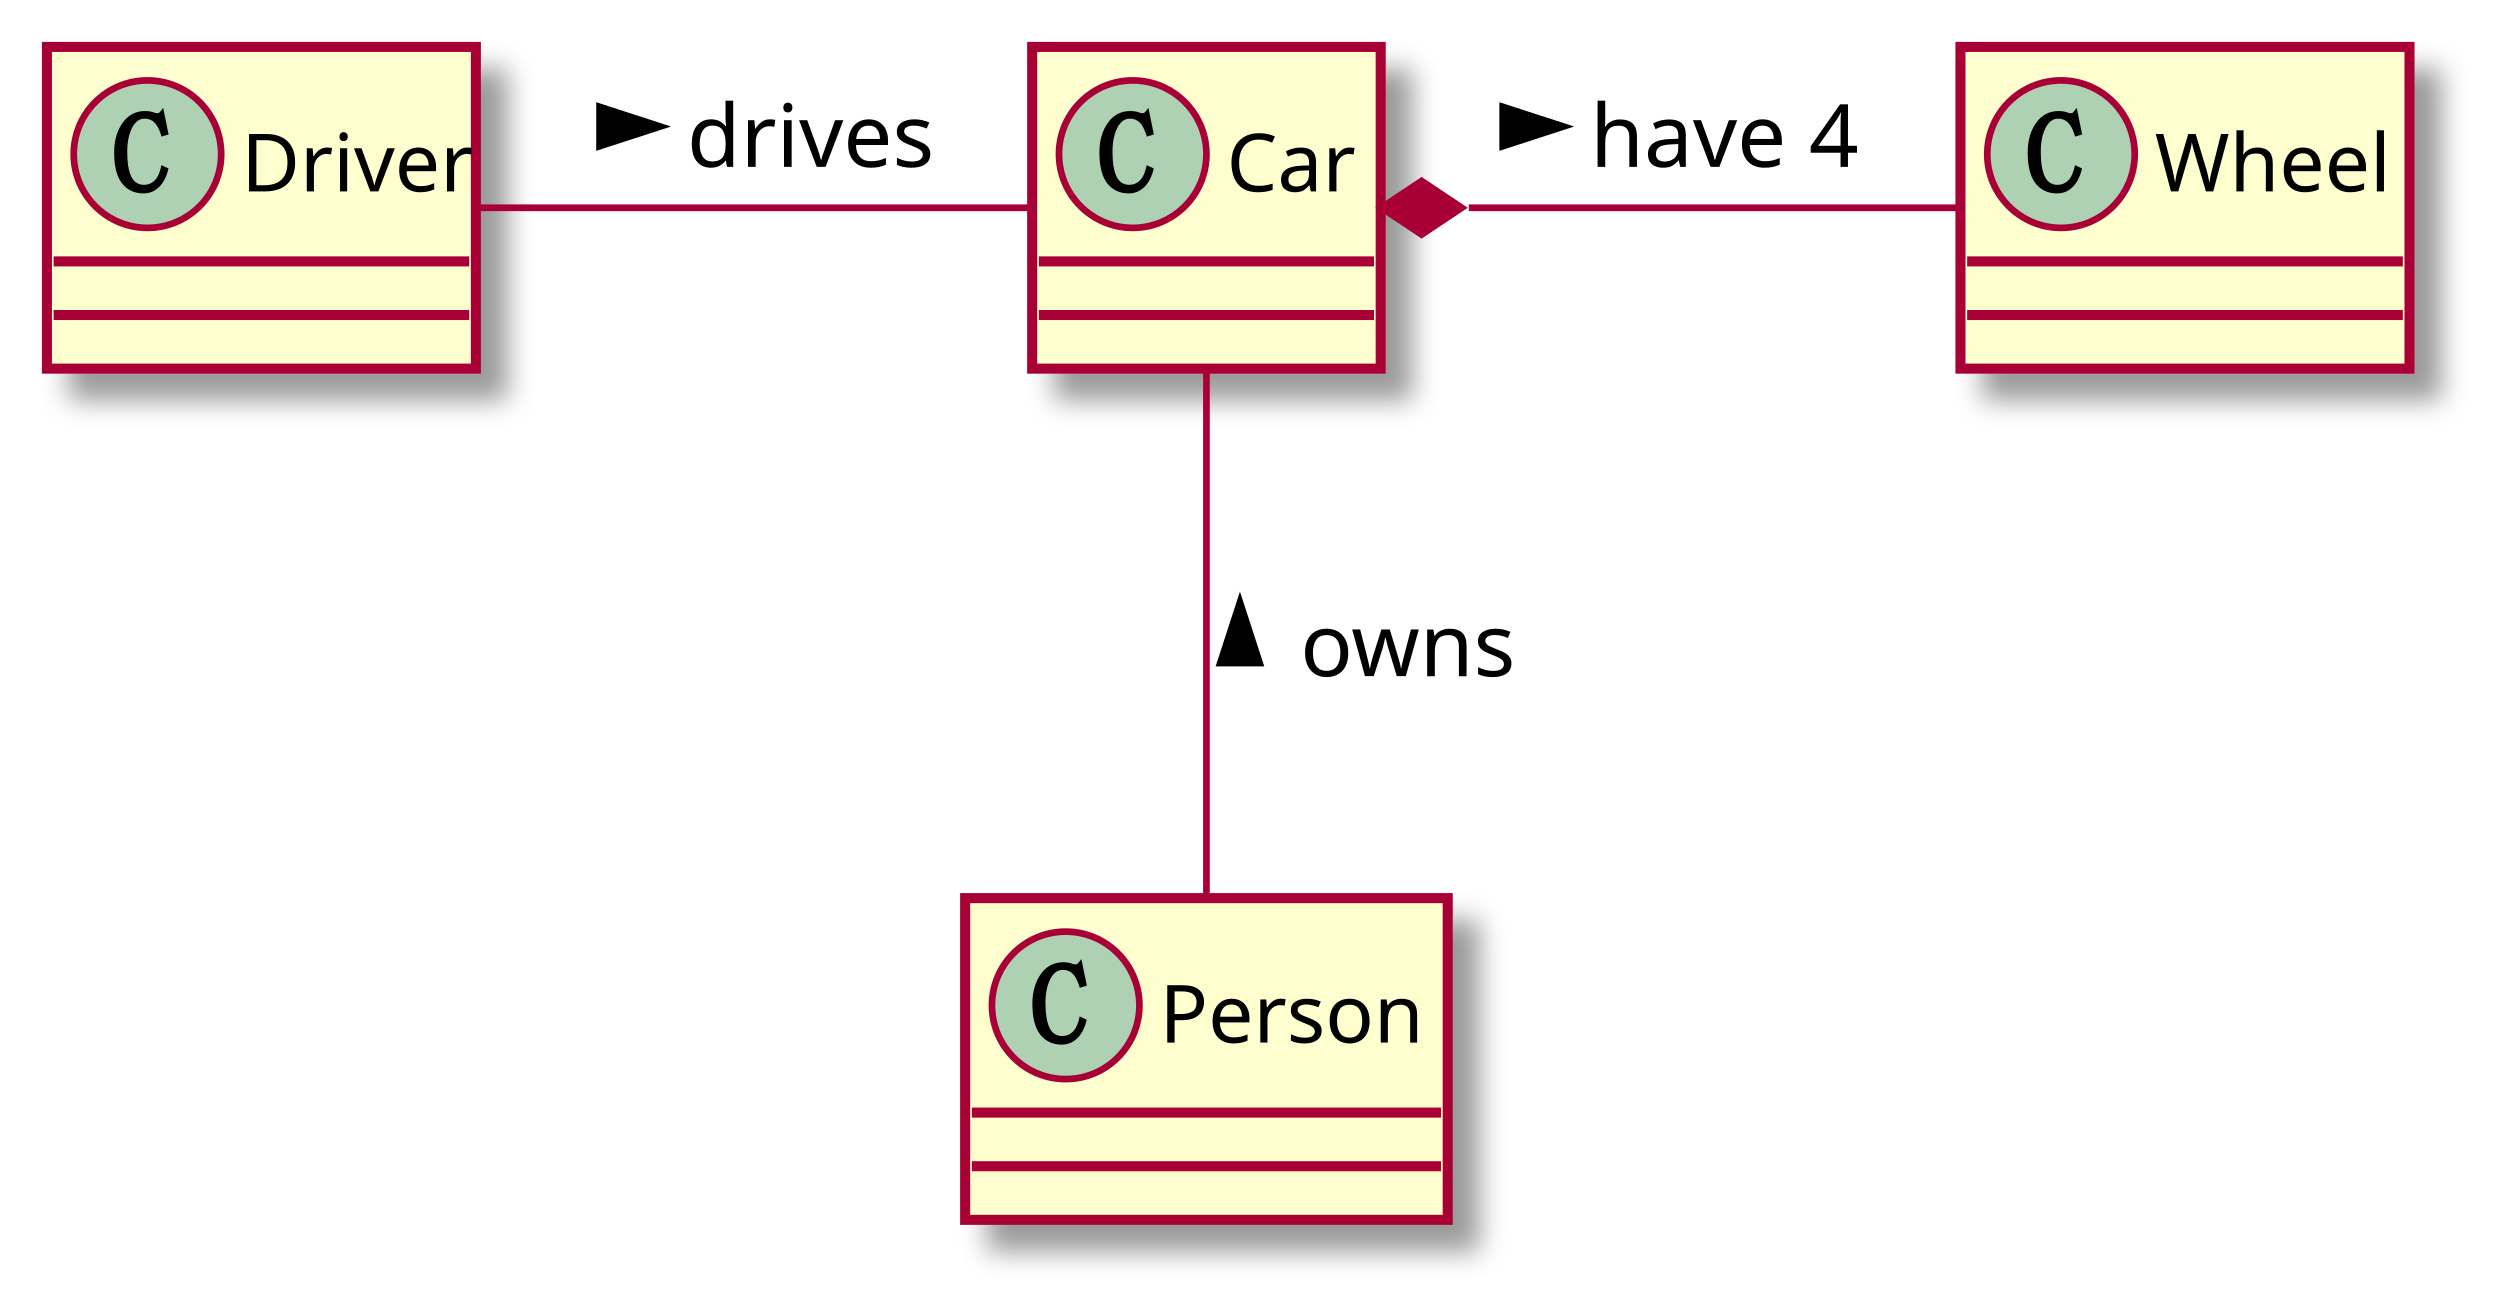
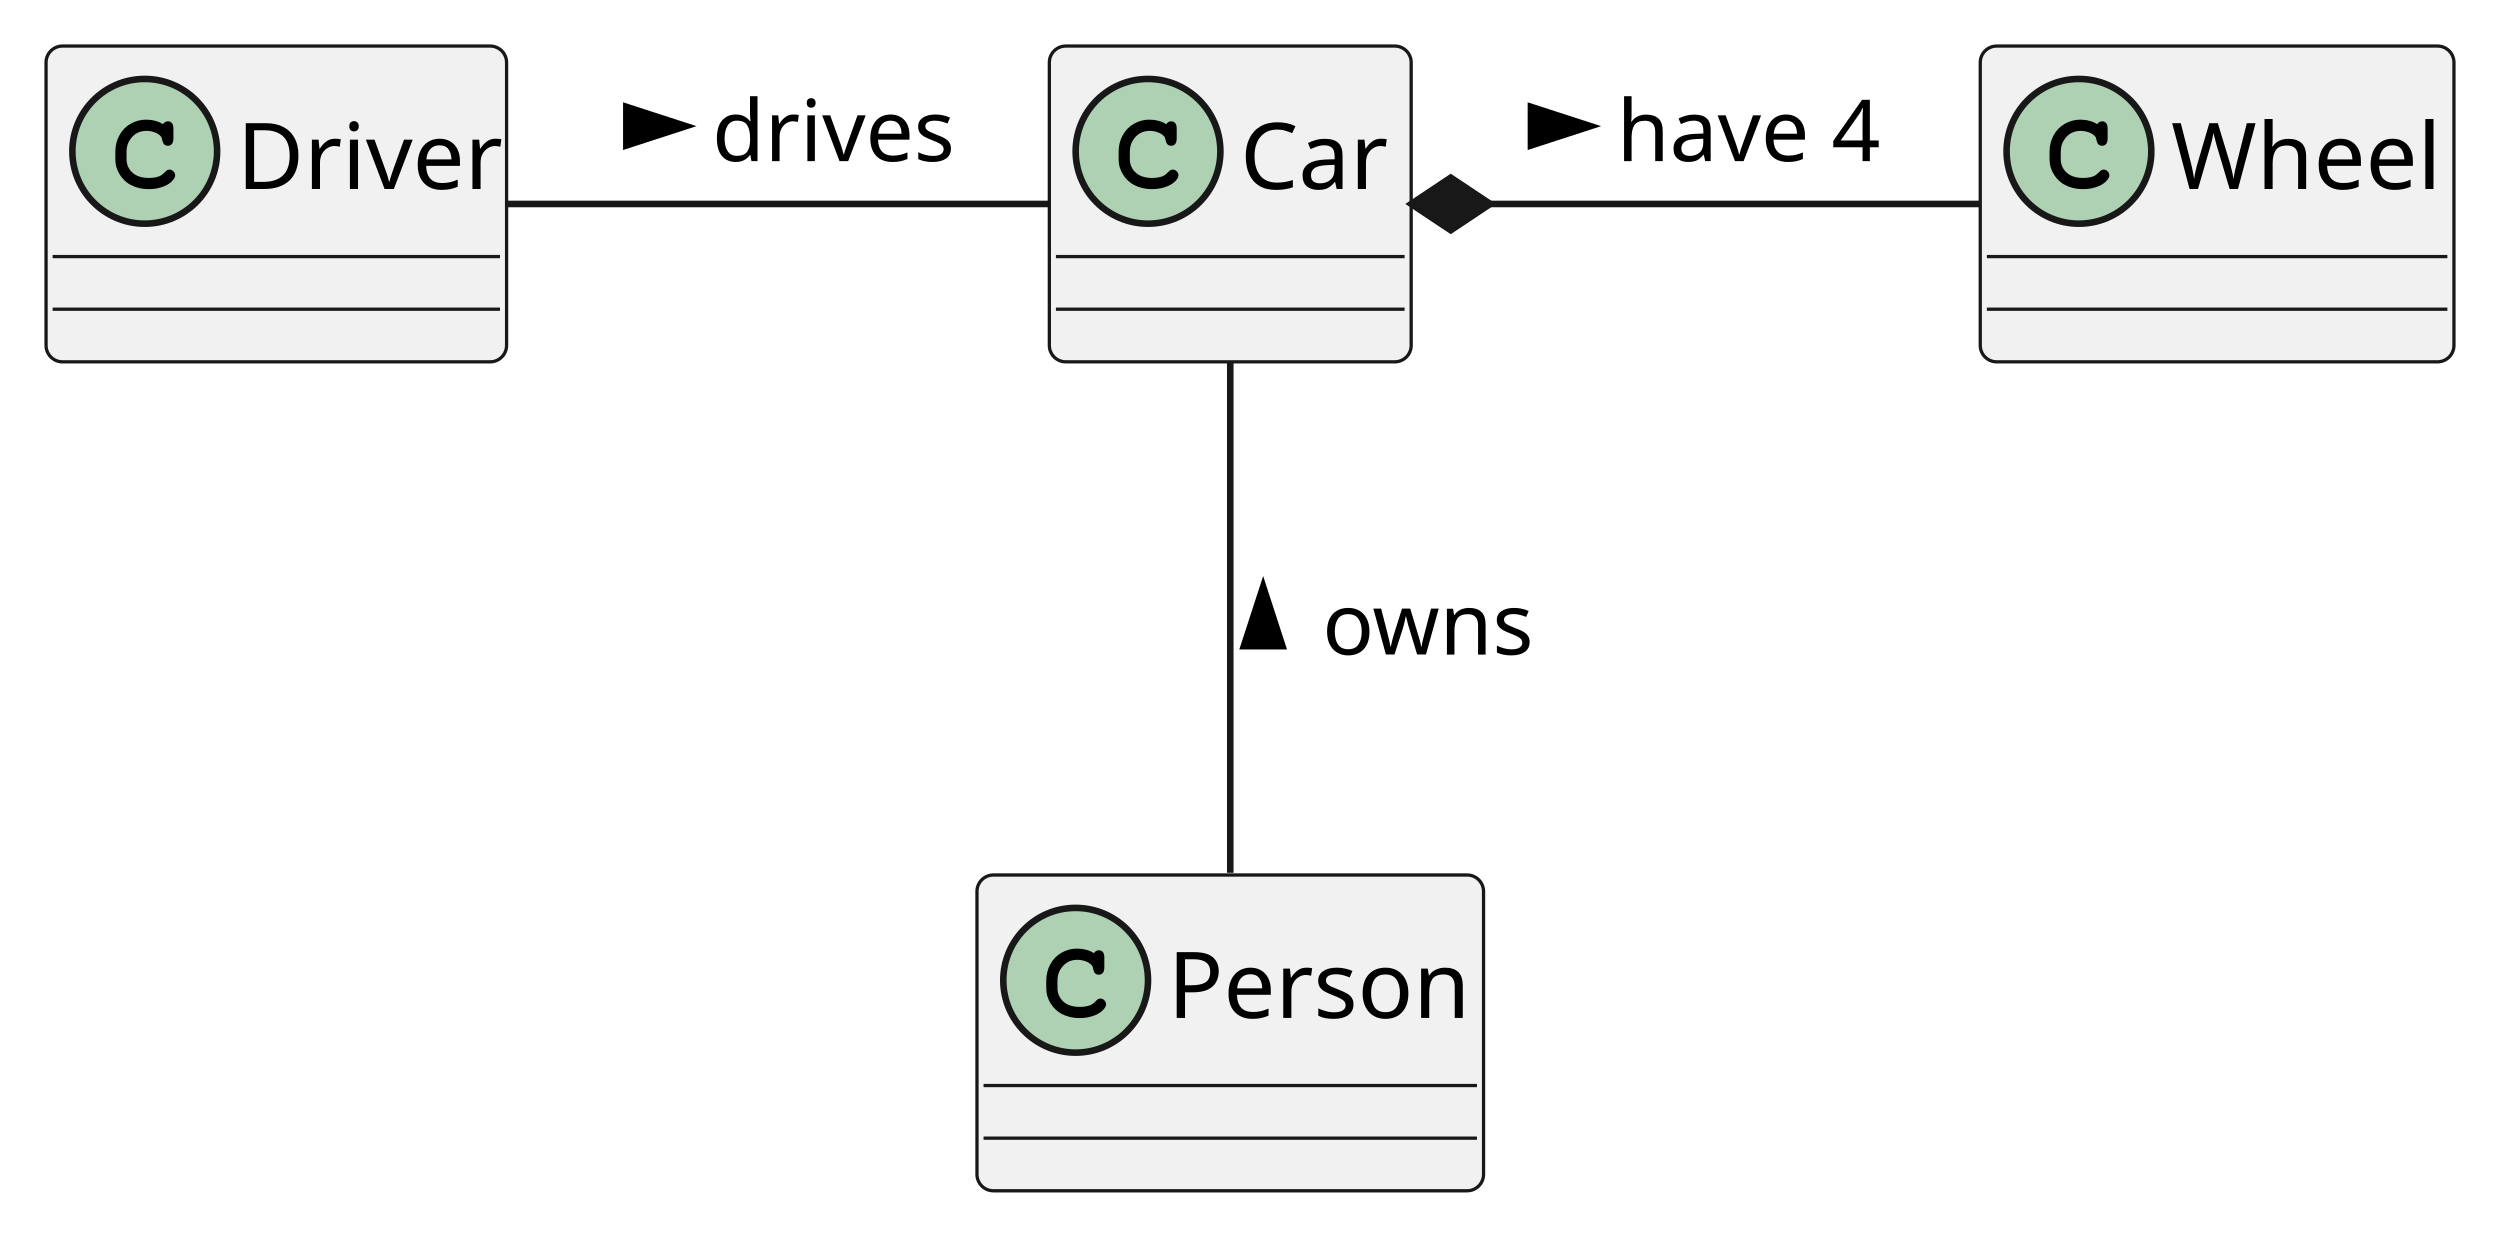
- <svg xmlns="http://www.w3.org/2000/svg" contentScriptType="application/ecmascript" contentStyleType="text/css" height="196px" preserveAspectRatio="none" style="width:373px;height:196px;background:#FFFFFF;" version="1.1" viewBox="0 0 373 196" width="373px" zoomAndPan="magnify">
-   <defs>
-     <filter height="300%" id="fqrbzfvpp5bvq" width="300%" x="-1" y="-1">
-       <feGaussianBlur result="blurOut" stdDeviation="2.0" />
-       <feColorMatrix in="blurOut" result="blurOut2" type="matrix" values="0 0 0 0 0 0 0 0 0 0 0 0 0 0 0 0 0 0 .4 0" />
-       <feOffset dx="4.0" dy="4.0" in="blurOut2" result="blurOut3" />
-       <feBlend in="SourceGraphic" in2="blurOut3" mode="normal" />
-     </filter>
-   </defs>
+ <svg xmlns="http://www.w3.org/2000/svg" contentStyleType="text/css" height="188px" preserveAspectRatio="none" style="width:380px;height:188px;background:#FFFFFF;" version="1.1" viewBox="0 0 380 188" width="380px" zoomAndPan="magnify">
+   <defs />
  <g>
-     <rect codeLine="1" fill="#FEFECE" filter="url(#fqrbzfvpp5bvq)" height="48" id="Car" style="stroke:#A80036;stroke-width:1.5;" width="52" x="154" y="7" />
-     <ellipse cx="169" cy="23" fill="#ADD1B2" rx="11" ry="11" style="stroke:#A80036;stroke-width:1.0;" />
-     <path d="M168.422,28.859 Q166.391,28.859 165.203,27.359 Q164.031,25.859 164.031,22.75 Q164.031,20.109 165.281,18.344 Q166.531,16.562 168.688,16.562 Q169.203,16.562 169.734,16.703 Q170.172,16.891 170.422,16.891 Q170.609,16.891 170.703,16.859 Q170.797,16.812 171.344,16.094 L172.156,20.062 L171.109,20.375 Q170.656,18.875 170.062,18.297 Q169.484,17.703 168.562,17.703 Q167.391,17.703 166.688,19.109 Q165.984,20.5 165.984,22.672 Q165.984,25.062 166.578,26.328 Q167.188,27.578 168.5,27.578 Q169.422,27.578 170.094,26.906 Q170.766,26.219 171.094,24.641 L172.141,25.141 Q171.734,26.906 170.75,27.891 Q169.766,28.859 168.422,28.859 Z " fill="#000000" />
-     <text fill="#000000" font-family="sans-serif" font-size="12" lengthAdjust="spacing" textLength="20" x="183" y="28.558">Car</text>
-     <line style="stroke:#A80036;stroke-width:1.5;" x1="155" x2="205" y1="39" y2="39" />
-     <line style="stroke:#A80036;stroke-width:1.5;" x1="155" x2="205" y1="47" y2="47" />
-     <rect fill="#FEFECE" filter="url(#fqrbzfvpp5bvq)" height="48" id="Driver" style="stroke:#A80036;stroke-width:1.5;" width="64" x="7" y="7" />
-     <ellipse cx="22" cy="23" fill="#ADD1B2" rx="11" ry="11" style="stroke:#A80036;stroke-width:1.0;" />
-     <path d="M21.422,28.859 Q19.391,28.859 18.203,27.359 Q17.031,25.859 17.031,22.75 Q17.031,20.109 18.281,18.344 Q19.531,16.562 21.688,16.562 Q22.203,16.562 22.734,16.703 Q23.172,16.891 23.422,16.891 Q23.609,16.891 23.703,16.859 Q23.797,16.812 24.344,16.094 L25.156,20.062 L24.109,20.375 Q23.656,18.875 23.062,18.297 Q22.484,17.703 21.562,17.703 Q20.391,17.703 19.688,19.109 Q18.984,20.5 18.984,22.672 Q18.984,25.062 19.578,26.328 Q20.188,27.578 21.5,27.578 Q22.422,27.578 23.094,26.906 Q23.766,26.219 24.094,24.641 L25.141,25.141 Q24.734,26.906 23.75,27.891 Q22.766,28.859 21.422,28.859 Z " fill="#000000" />
-     <text fill="#000000" font-family="sans-serif" font-size="12" lengthAdjust="spacing" textLength="32" x="36" y="28.558">Driver</text>
-     <line style="stroke:#A80036;stroke-width:1.5;" x1="8" x2="70" y1="39" y2="39" />
-     <line style="stroke:#A80036;stroke-width:1.5;" x1="8" x2="70" y1="47" y2="47" />
-     <rect fill="#FEFECE" filter="url(#fqrbzfvpp5bvq)" height="48" id="Wheel" style="stroke:#A80036;stroke-width:1.5;" width="67" x="292.5" y="7" />
-     <ellipse cx="307.5" cy="23" fill="#ADD1B2" rx="11" ry="11" style="stroke:#A80036;stroke-width:1.0;" />
-     <path d="M306.922,28.859 Q304.891,28.859 303.703,27.359 Q302.531,25.859 302.531,22.75 Q302.531,20.109 303.781,18.344 Q305.031,16.562 307.188,16.562 Q307.703,16.562 308.234,16.703 Q308.672,16.891 308.922,16.891 Q309.109,16.891 309.203,16.859 Q309.297,16.812 309.844,16.094 L310.656,20.062 L309.609,20.375 Q309.156,18.875 308.562,18.297 Q307.984,17.703 307.062,17.703 Q305.891,17.703 305.188,19.109 Q304.484,20.5 304.484,22.672 Q304.484,25.062 305.078,26.328 Q305.688,27.578 307,27.578 Q307.922,27.578 308.594,26.906 Q309.266,26.219 309.594,24.641 L310.641,25.141 Q310.234,26.906 309.25,27.891 Q308.266,28.859 306.922,28.859 Z " fill="#000000" />
-     <text fill="#000000" font-family="sans-serif" font-size="12" lengthAdjust="spacing" textLength="35" x="321.5" y="28.558">Wheel</text>
-     <line style="stroke:#A80036;stroke-width:1.5;" x1="293.5" x2="358.5" y1="39" y2="39" />
-     <line style="stroke:#A80036;stroke-width:1.5;" x1="293.5" x2="358.5" y1="47" y2="47" />
-     <rect fill="#FEFECE" filter="url(#fqrbzfvpp5bvq)" height="48" id="Person" style="stroke:#A80036;stroke-width:1.5;" width="72" x="144" y="134" />
-     <ellipse cx="159" cy="150" fill="#ADD1B2" rx="11" ry="11" style="stroke:#A80036;stroke-width:1.0;" />
-     <path d="M158.422,155.859 Q156.391,155.859 155.203,154.359 Q154.031,152.859 154.031,149.75 Q154.031,147.109 155.281,145.344 Q156.531,143.562 158.688,143.562 Q159.203,143.562 159.734,143.703 Q160.172,143.891 160.422,143.891 Q160.609,143.891 160.703,143.859 Q160.797,143.812 161.344,143.094 L162.156,147.062 L161.109,147.375 Q160.656,145.875 160.062,145.297 Q159.484,144.703 158.562,144.703 Q157.391,144.703 156.688,146.109 Q155.984,147.5 155.984,149.672 Q155.984,152.062 156.578,153.328 Q157.188,154.578 158.5,154.578 Q159.422,154.578 160.094,153.906 Q160.766,153.219 161.094,151.641 L162.141,152.141 Q161.734,153.906 160.75,154.891 Q159.766,155.859 158.422,155.859 Z " fill="#000000" />
-     <text fill="#000000" font-family="sans-serif" font-size="12" lengthAdjust="spacing" textLength="40" x="173" y="155.558">Person</text>
-     <line style="stroke:#A80036;stroke-width:1.5;" x1="145" x2="215" y1="166" y2="166" />
-     <line style="stroke:#A80036;stroke-width:1.5;" x1="145" x2="215" y1="174" y2="174" />
-     <path codeLine="2" d="M71.35,31 C96.39,31 130.62,31 153.93,31 " fill="none" id="Driver-Car" style="stroke:#A80036;stroke-width:1.0;" />
-     <polygon fill="#000000" points="98.5,18.877,89.455,15.938,89.455,21.816,98.5,18.877" style="stroke:#000000;stroke-width:1.0;" />
-     <text fill="#000000" font-family="sans-serif" font-size="13" lengthAdjust="spacing" textLength="33" x="102.5" y="24.898">drives</text>
-     <path codeLine="3" d="M219.15,31 C242.02,31 270.58,31 292.42,31 " fill="none" id="Car-backto-Wheel" style="stroke:#A80036;stroke-width:1.0;" />
-     <polygon fill="#A80036" points="206.1,31,212.1,35,218.1,31,212.1,27,206.1,31" style="stroke:#A80036;stroke-width:1.0;" />
-     <polygon fill="#000000" points="233.25,18.877,224.205,15.938,224.205,21.816,233.25,18.877" style="stroke:#000000;stroke-width:1.0;" />
-     <text fill="#000000" font-family="sans-serif" font-size="13" lengthAdjust="spacing" textLength="37" x="237.25" y="24.898">have 4</text>
-     <path codeLine="4" d="M180,55.22 C180,77.67 180,111.5 180,133.91 " fill="none" id="Car-Person" style="stroke:#A80036;stroke-width:1.0;" />
-     <polygon fill="#000000" points="185,89.877,182.061,98.922,187.939,98.922,185,89.877" style="stroke:#000000;stroke-width:1.0;" />
-     <text fill="#000000" font-family="sans-serif" font-size="13" lengthAdjust="spacing" textLength="30" x="194" y="100.898">owns</text>
+     <g id="elem_Car">
+       <rect codeLine="1" fill="#F1F1F1" height="48" id="Car" rx="2.5" ry="2.5" style="stroke:#181818;stroke-width:0.5;" width="55" x="159.5" y="7" />
+       <ellipse cx="174.5" cy="23" fill="#ADD1B2" rx="11" ry="11" style="stroke:#181818;stroke-width:1.0;" />
+       <path d="M177.266,18.875 Q177.422,18.656 177.609,18.547 Q177.797,18.438 178.016,18.438 Q178.391,18.438 178.625,18.703 Q178.859,18.953 178.859,19.562 L178.859,21.016 Q178.859,21.625 178.625,21.891 Q178.391,22.156 178.016,22.156 Q177.672,22.156 177.469,21.953 Q177.266,21.766 177.156,21.25 Q177.109,20.891 176.922,20.703 Q176.594,20.328 175.984,20.109 Q175.375,19.891 174.75,19.891 Q173.984,19.891 173.344,20.219 Q172.719,20.547 172.219,21.297 Q171.734,22.047 171.734,23.078 L171.734,24.172 Q171.734,25.406 172.625,26.234 Q173.516,27.047 175.109,27.047 Q176.047,27.047 176.703,26.797 Q177.094,26.641 177.516,26.203 Q177.781,25.938 177.922,25.859 Q178.078,25.781 178.281,25.781 Q178.609,25.781 178.859,26.047 Q179.125,26.297 179.125,26.641 Q179.125,26.984 178.781,27.391 Q178.281,27.969 177.484,28.297 Q176.406,28.75 175.109,28.75 Q173.594,28.75 172.391,28.125 Q171.406,27.625 170.719,26.562 Q170.031,25.484 170.031,24.203 L170.031,23.047 Q170.031,21.719 170.641,20.578 Q171.266,19.422 172.359,18.812 Q173.453,18.188 174.688,18.188 Q175.422,18.188 176.062,18.359 Q176.719,18.516 177.266,18.875 Z " fill="#000000" />
+       <text fill="#000000" font-family="sans-serif" font-size="14" lengthAdjust="spacing" textLength="23" x="188.5" y="28.729">Car</text>
+       <line style="stroke:#181818;stroke-width:0.5;" x1="160.5" x2="213.5" y1="39" y2="39" />
+       <line style="stroke:#181818;stroke-width:0.5;" x1="160.5" x2="213.5" y1="47" y2="47" />
+     </g>
+     <g id="elem_Driver">
+       <rect fill="#F1F1F1" height="48" id="Driver" rx="2.5" ry="2.5" style="stroke:#181818;stroke-width:0.5;" width="70" x="7" y="7" />
+       <ellipse cx="22" cy="23" fill="#ADD1B2" rx="11" ry="11" style="stroke:#181818;stroke-width:1.0;" />
+       <path d="M24.766,18.875 Q24.922,18.656 25.109,18.547 Q25.297,18.438 25.516,18.438 Q25.891,18.438 26.125,18.703 Q26.359,18.953 26.359,19.562 L26.359,21.016 Q26.359,21.625 26.125,21.891 Q25.891,22.156 25.516,22.156 Q25.172,22.156 24.969,21.953 Q24.766,21.766 24.656,21.25 Q24.609,20.891 24.422,20.703 Q24.094,20.328 23.484,20.109 Q22.875,19.891 22.25,19.891 Q21.484,19.891 20.844,20.219 Q20.219,20.547 19.719,21.297 Q19.234,22.047 19.234,23.078 L19.234,24.172 Q19.234,25.406 20.125,26.234 Q21.016,27.047 22.609,27.047 Q23.547,27.047 24.203,26.797 Q24.594,26.641 25.016,26.203 Q25.281,25.938 25.422,25.859 Q25.578,25.781 25.781,25.781 Q26.109,25.781 26.359,26.047 Q26.625,26.297 26.625,26.641 Q26.625,26.984 26.281,27.391 Q25.781,27.969 24.984,28.297 Q23.906,28.75 22.609,28.75 Q21.094,28.75 19.891,28.125 Q18.906,27.625 18.219,26.562 Q17.531,25.484 17.531,24.203 L17.531,23.047 Q17.531,21.719 18.141,20.578 Q18.766,19.422 19.859,18.812 Q20.953,18.188 22.188,18.188 Q22.922,18.188 23.562,18.359 Q24.219,18.516 24.766,18.875 Z " fill="#000000" />
+       <text fill="#000000" font-family="sans-serif" font-size="14" lengthAdjust="spacing" textLength="38" x="36" y="28.729">Driver</text>
+       <line style="stroke:#181818;stroke-width:0.5;" x1="8" x2="76" y1="39" y2="39" />
+       <line style="stroke:#181818;stroke-width:0.5;" x1="8" x2="76" y1="47" y2="47" />
+     </g>
+     <g id="elem_Wheel">
+       <rect fill="#F1F1F1" height="48" id="Wheel" rx="2.5" ry="2.5" style="stroke:#181818;stroke-width:0.5;" width="72" x="301" y="7" />
+       <ellipse cx="316" cy="23" fill="#ADD1B2" rx="11" ry="11" style="stroke:#181818;stroke-width:1.0;" />
+       <path d="M318.766,18.875 Q318.922,18.656 319.109,18.547 Q319.297,18.438 319.516,18.438 Q319.891,18.438 320.125,18.703 Q320.359,18.953 320.359,19.562 L320.359,21.016 Q320.359,21.625 320.125,21.891 Q319.891,22.156 319.516,22.156 Q319.172,22.156 318.969,21.953 Q318.766,21.766 318.656,21.25 Q318.609,20.891 318.422,20.703 Q318.094,20.328 317.484,20.109 Q316.875,19.891 316.25,19.891 Q315.484,19.891 314.844,20.219 Q314.219,20.547 313.719,21.297 Q313.234,22.047 313.234,23.078 L313.234,24.172 Q313.234,25.406 314.125,26.234 Q315.016,27.047 316.609,27.047 Q317.547,27.047 318.203,26.797 Q318.594,26.641 319.016,26.203 Q319.281,25.938 319.422,25.859 Q319.578,25.781 319.781,25.781 Q320.109,25.781 320.359,26.047 Q320.625,26.297 320.625,26.641 Q320.625,26.984 320.281,27.391 Q319.781,27.969 318.984,28.297 Q317.906,28.75 316.609,28.75 Q315.094,28.75 313.891,28.125 Q312.906,27.625 312.219,26.562 Q311.531,25.484 311.531,24.203 L311.531,23.047 Q311.531,21.719 312.141,20.578 Q312.766,19.422 313.859,18.812 Q314.953,18.188 316.188,18.188 Q316.922,18.188 317.562,18.359 Q318.219,18.516 318.766,18.875 Z " fill="#000000" />
+       <text fill="#000000" font-family="sans-serif" font-size="14" lengthAdjust="spacing" textLength="40" x="330" y="28.729">Wheel</text>
+       <line style="stroke:#181818;stroke-width:0.5;" x1="302" x2="372" y1="39" y2="39" />
+       <line style="stroke:#181818;stroke-width:0.5;" x1="302" x2="372" y1="47" y2="47" />
+     </g>
+     <g id="elem_Person">
+       <rect fill="#F1F1F1" height="48" id="Person" rx="2.5" ry="2.5" style="stroke:#181818;stroke-width:0.5;" width="77" x="148.5" y="133" />
+       <ellipse cx="163.5" cy="149" fill="#ADD1B2" rx="11" ry="11" style="stroke:#181818;stroke-width:1.0;" />
+       <path d="M166.266,144.875 Q166.422,144.656 166.609,144.547 Q166.797,144.438 167.016,144.438 Q167.391,144.438 167.625,144.703 Q167.859,144.953 167.859,145.562 L167.859,147.016 Q167.859,147.625 167.625,147.891 Q167.391,148.156 167.016,148.156 Q166.672,148.156 166.469,147.953 Q166.266,147.766 166.156,147.25 Q166.109,146.891 165.922,146.703 Q165.594,146.328 164.984,146.109 Q164.375,145.891 163.75,145.891 Q162.984,145.891 162.344,146.219 Q161.719,146.547 161.219,147.297 Q160.734,148.047 160.734,149.078 L160.734,150.172 Q160.734,151.406 161.625,152.234 Q162.516,153.047 164.109,153.047 Q165.047,153.047 165.703,152.797 Q166.094,152.641 166.516,152.203 Q166.781,151.938 166.922,151.859 Q167.078,151.781 167.281,151.781 Q167.609,151.781 167.859,152.047 Q168.125,152.297 168.125,152.641 Q168.125,152.984 167.781,153.391 Q167.281,153.969 166.484,154.297 Q165.406,154.75 164.109,154.75 Q162.594,154.75 161.391,154.125 Q160.406,153.625 159.719,152.562 Q159.031,151.484 159.031,150.203 L159.031,149.047 Q159.031,147.719 159.641,146.578 Q160.266,145.422 161.359,144.812 Q162.453,144.188 163.688,144.188 Q164.422,144.188 165.062,144.359 Q165.719,144.516 166.266,144.875 Z " fill="#000000" />
+       <text fill="#000000" font-family="sans-serif" font-size="14" lengthAdjust="spacing" textLength="45" x="177.5" y="154.728">Person</text>
+       <line style="stroke:#181818;stroke-width:0.5;" x1="149.5" x2="224.5" y1="165" y2="165" />
+       <line style="stroke:#181818;stroke-width:0.5;" x1="149.5" x2="224.5" y1="173" y2="173" />
+     </g>
+     <g id="link_Driver_Car">
+       <path codeLine="2" d="M77.1,31 C102.41,31 136.1,31 159.48,31 " fill="none" id="Driver-Car" style="stroke:#181818;stroke-width:1.0;" />
+       <polygon fill="#000000" points="104.25,19.176,95.205,16.237,95.205,22.115,104.25,19.176" style="stroke:#000000;stroke-width:1.0;" />
+       <text fill="#000000" font-family="sans-serif" font-size="13" lengthAdjust="spacing" textLength="33" x="108.25" y="24.495">drives</text>
+     </g>
+     <g id="link_Car_Wheel">
+       <path codeLine="3" d="M226.51,31 C250.79,31 274.33,31 300.89,31 " fill="none" id="Car-backto-Wheel" style="stroke:#181818;stroke-width:1.0;" />
+       <polygon fill="#181818" points="214.51,31,220.51,35,226.51,31,220.51,27,214.51,31" style="stroke:#181818;stroke-width:1.0;" />
+       <polygon fill="#000000" points="241.75,19.176,232.705,16.237,232.705,22.115,241.75,19.176" style="stroke:#000000;stroke-width:1.0;" />
+       <text fill="#000000" font-family="sans-serif" font-size="13" lengthAdjust="spacing" textLength="37" x="245.75" y="24.495">have 4</text>
+     </g>
+     <g id="link_Car_Person">
+       <path codeLine="4" d="M187,55.03 C187,77.17 187,110.44 187,132.67 " fill="none" id="Car-Person" style="stroke:#181818;stroke-width:1.0;" />
+       <polygon fill="#000000" points="192,89.176,189.061,98.221,194.939,98.221,192,89.176" style="stroke:#000000;stroke-width:1.0;" />
+       <text fill="#000000" font-family="sans-serif" font-size="13" lengthAdjust="spacing" textLength="30" x="201" y="99.495">owns</text>
+     </g>
  </g>
</svg>
